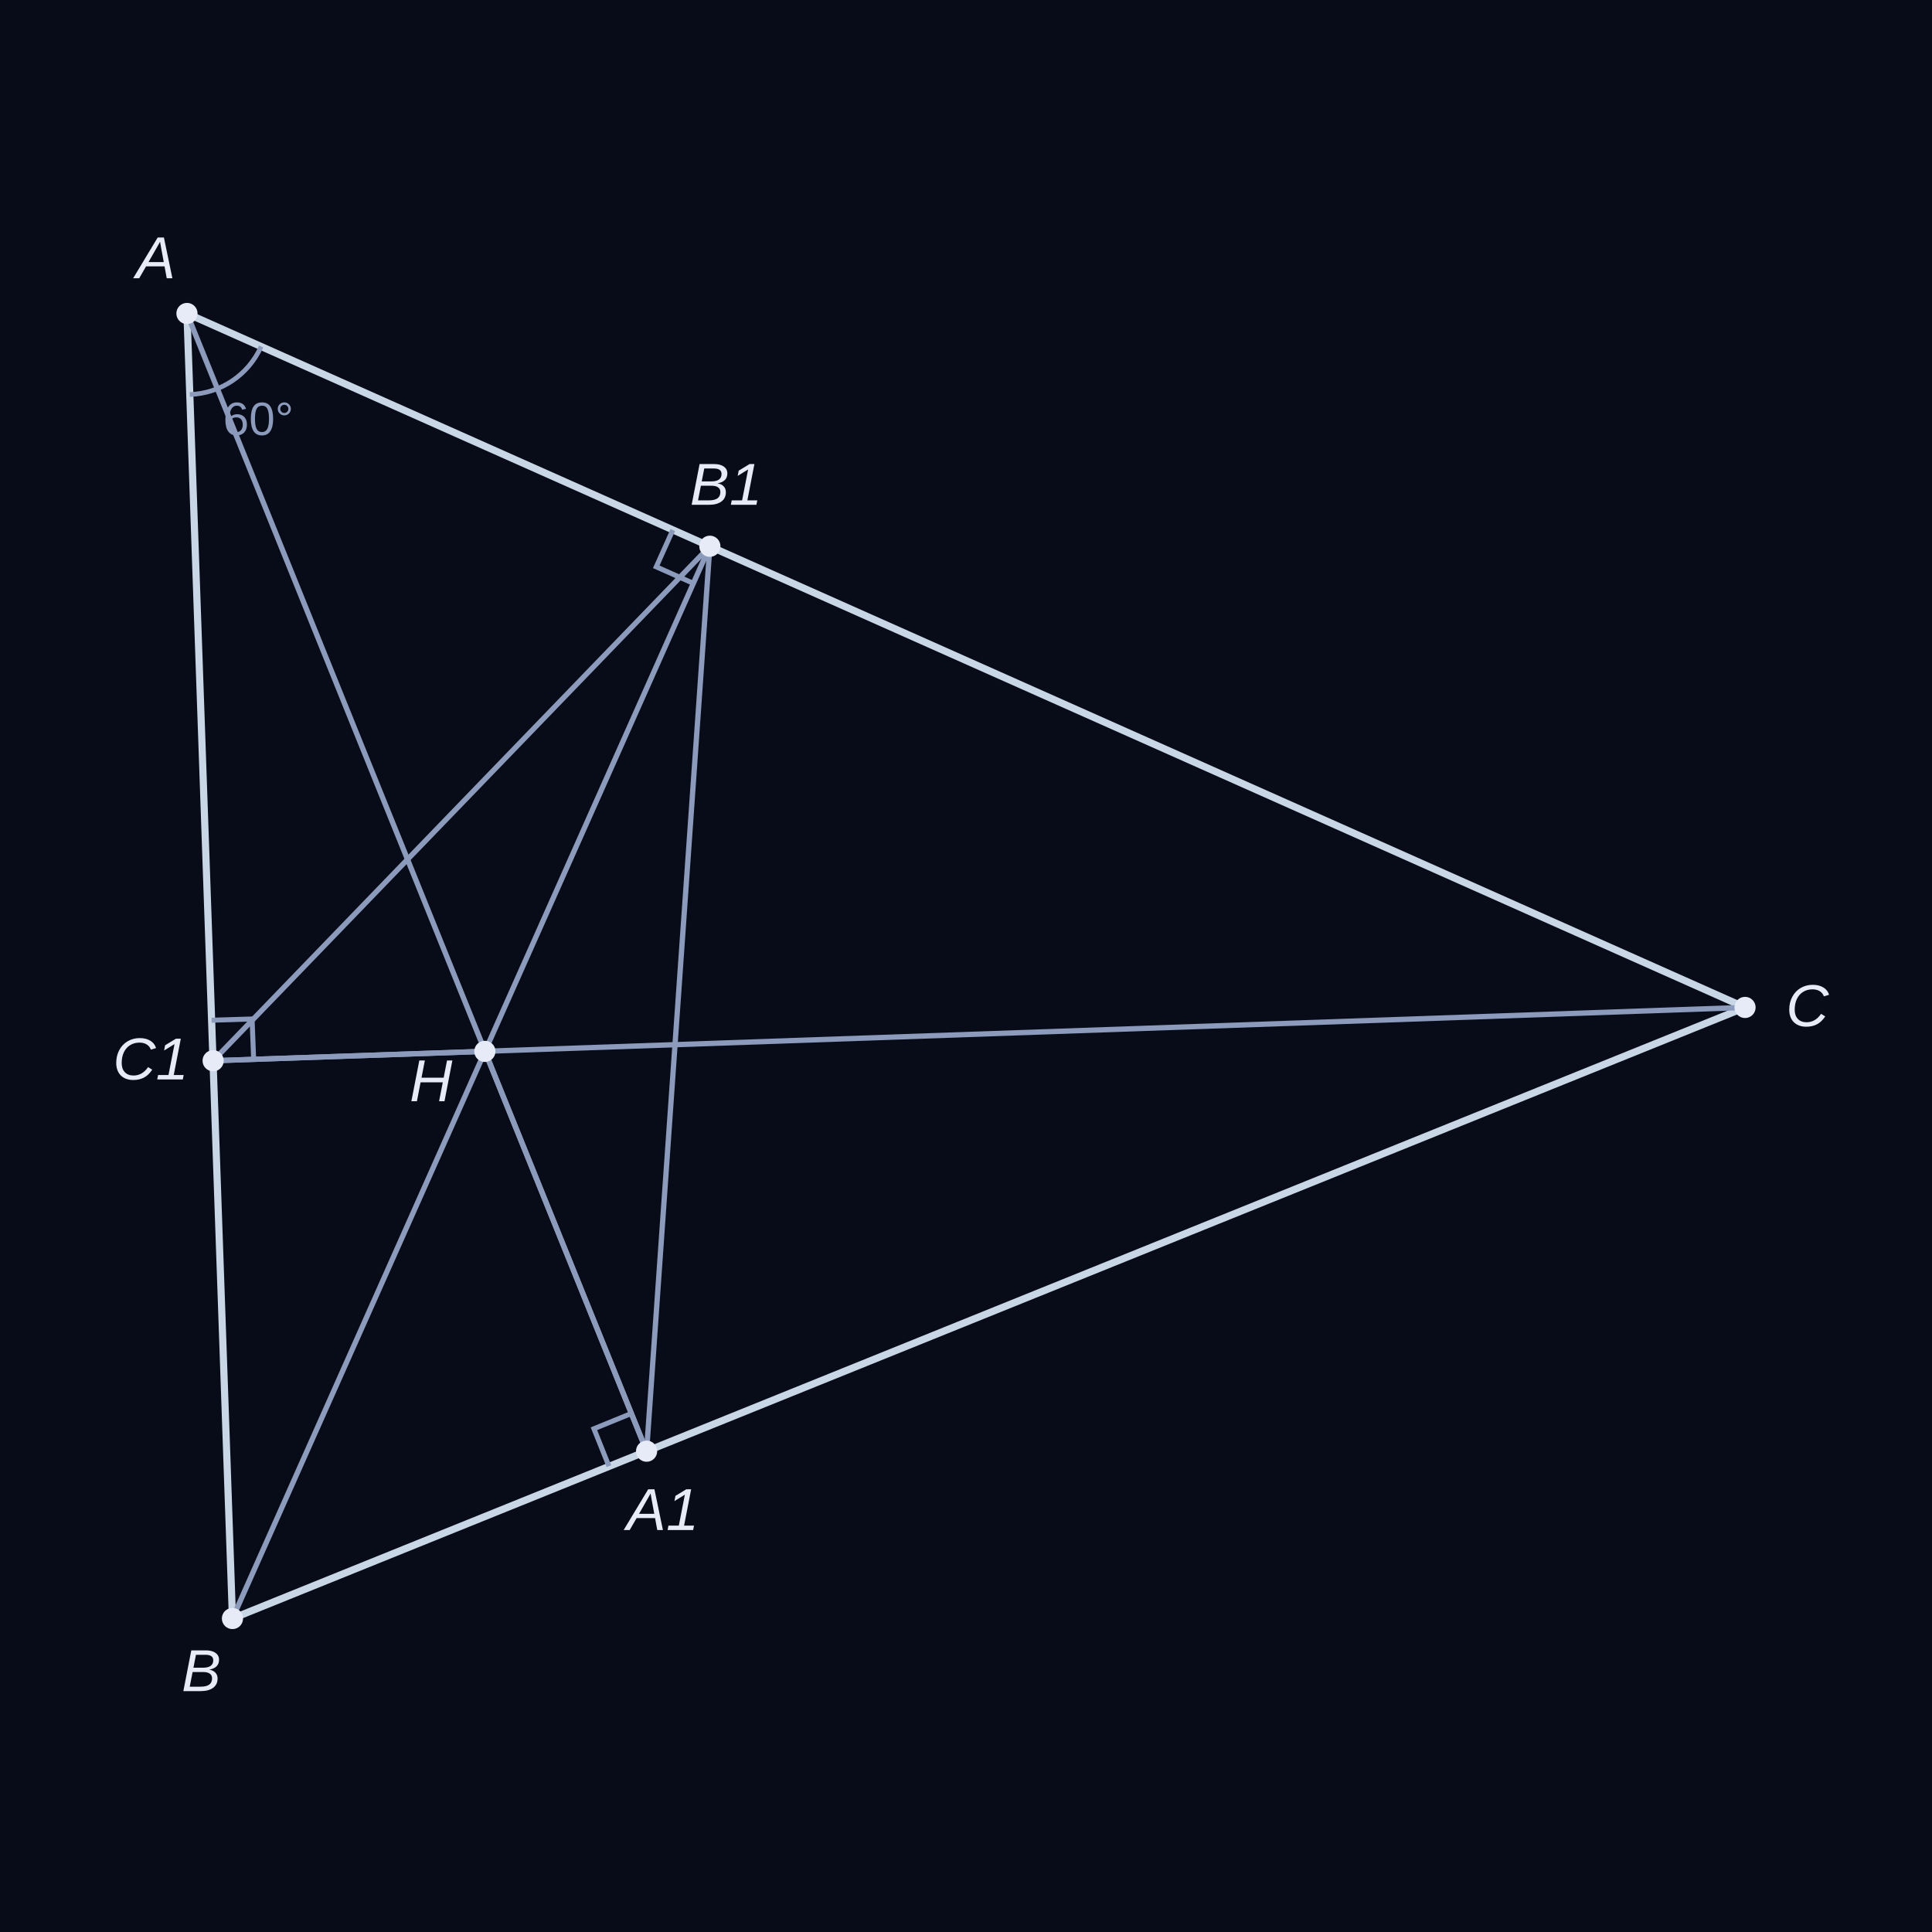
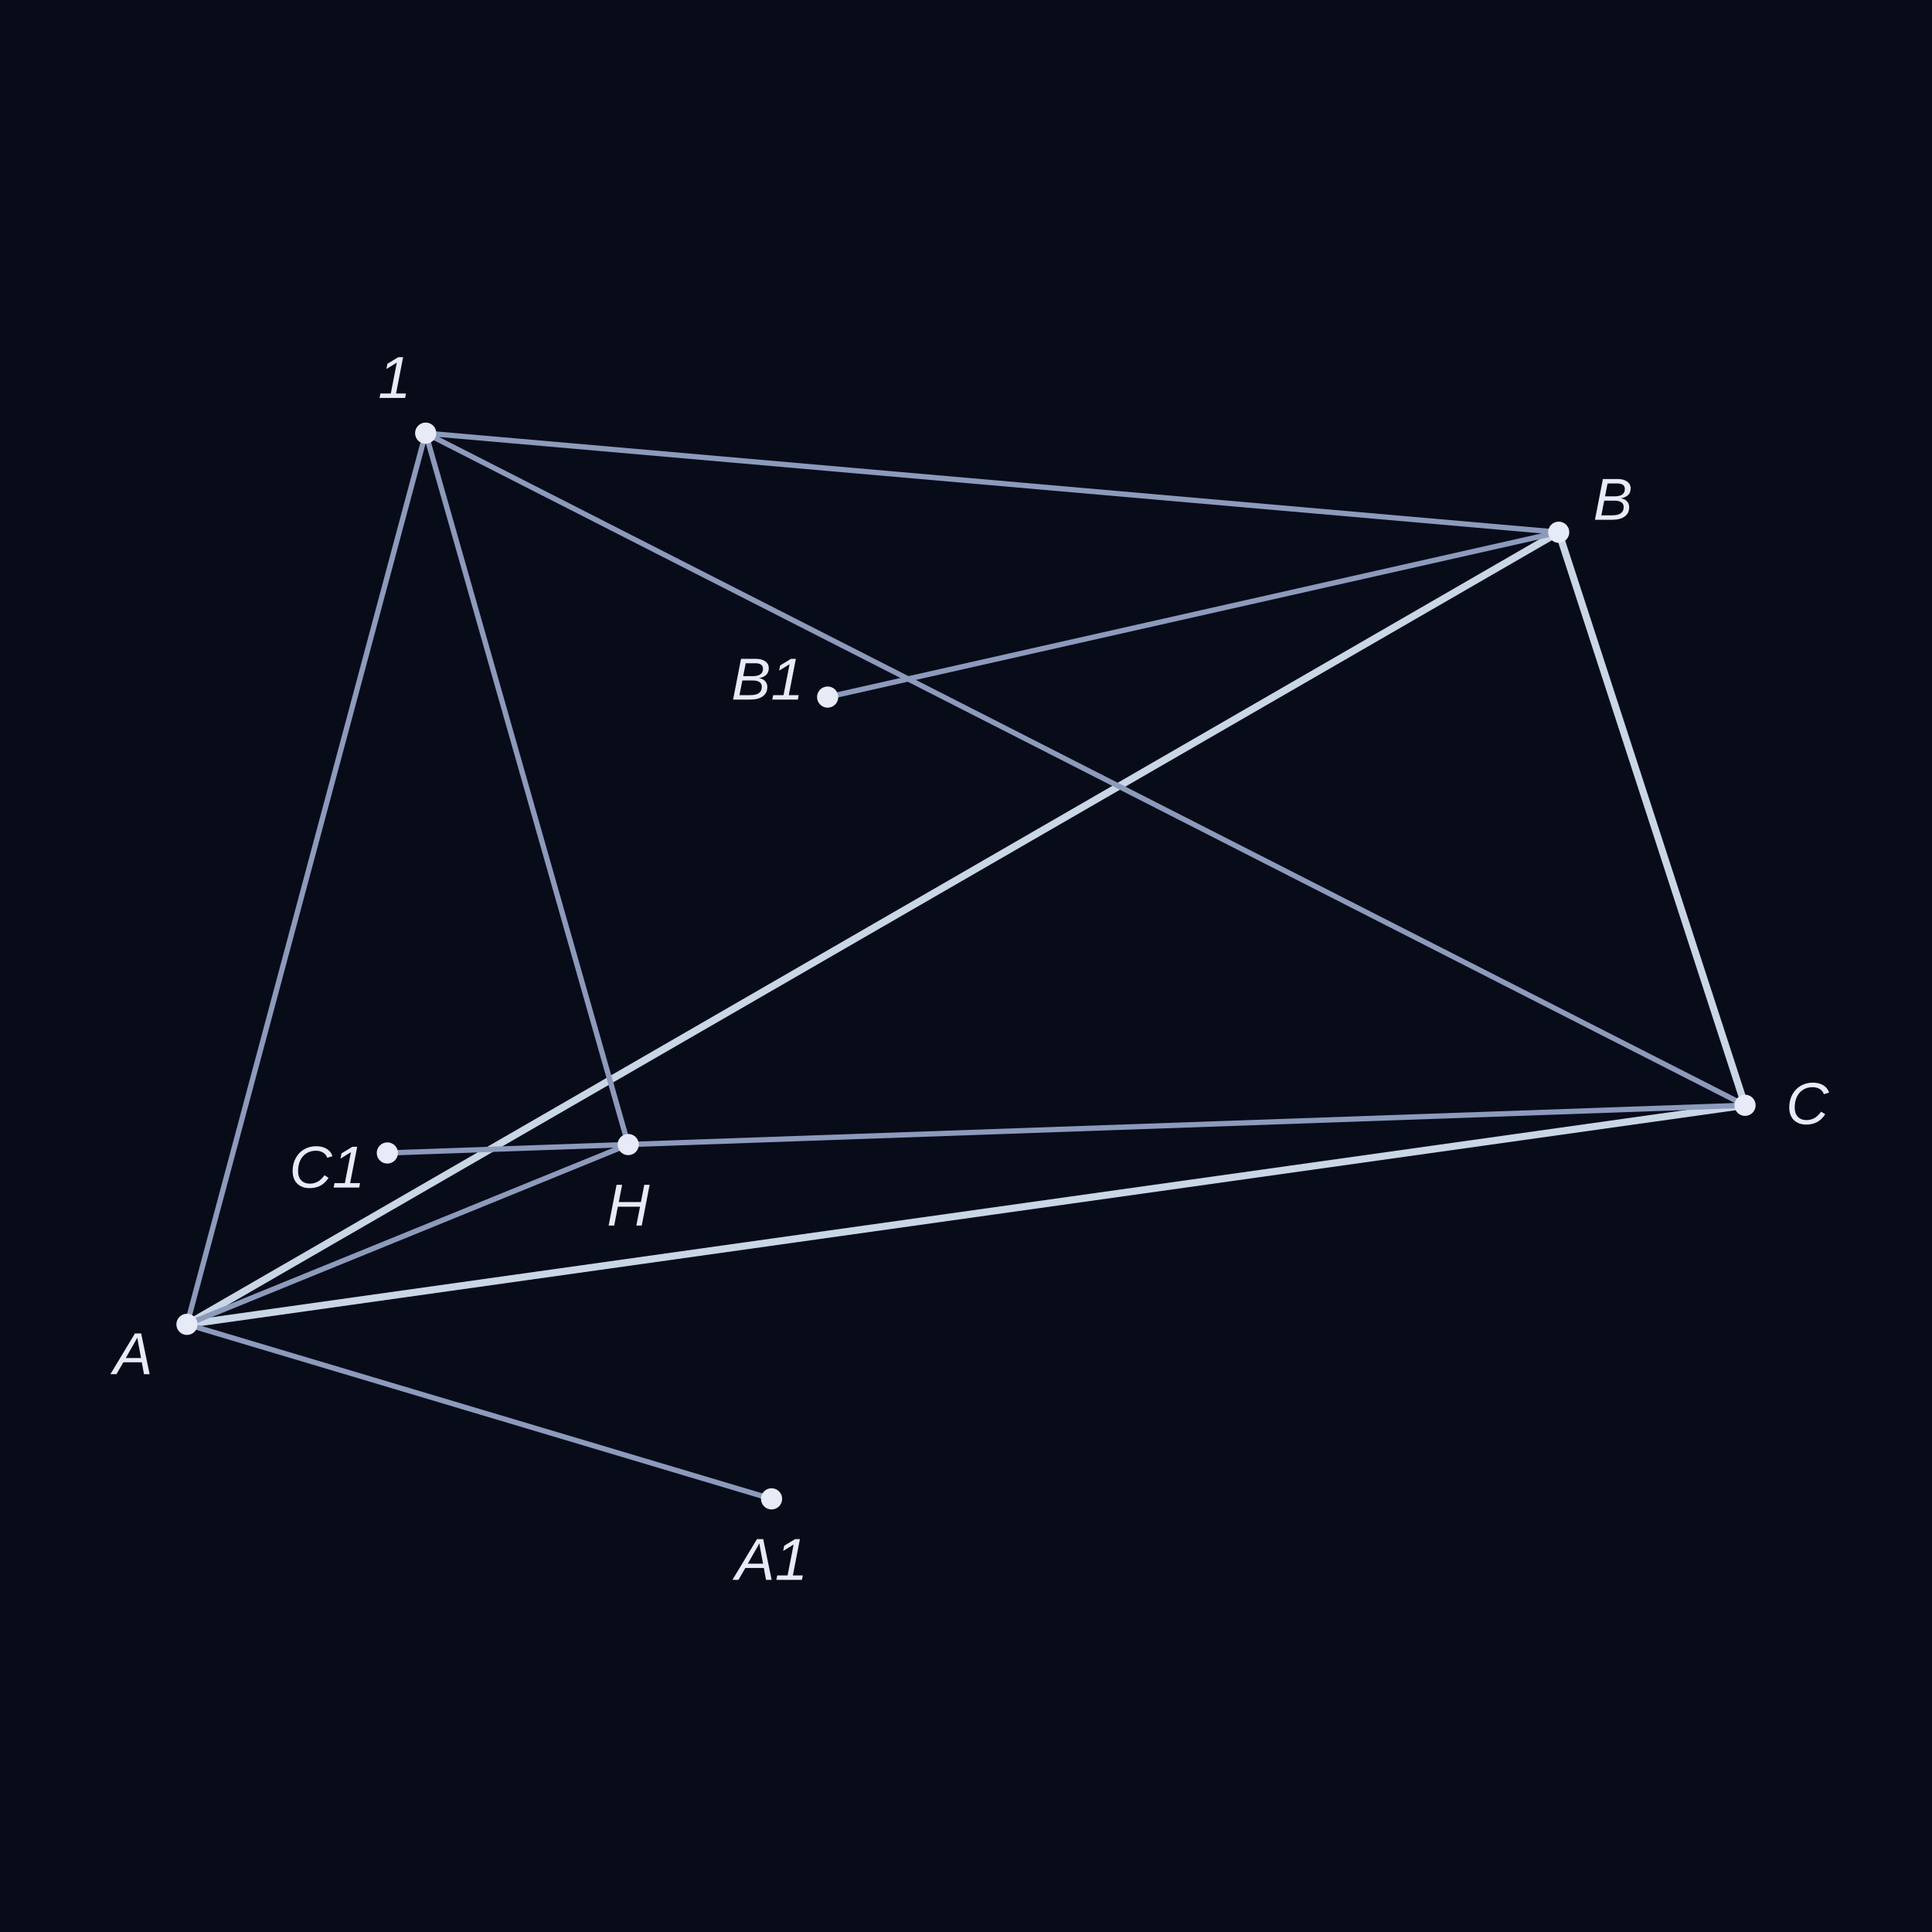
<svg xmlns="http://www.w3.org/2000/svg" width="620" height="620" viewBox="0 0 620 620">
  <style>text{font-family:system-ui,-apple-system,"Segoe UI",Arial,sans-serif}</style>
  <rect width="620" height="620" fill="#070C18" />
-   <polygon points="60.0,100.6 74.6,519.4 560.0,323.3" fill="none" stroke="#C8D6E5" stroke-width="2.3" stroke-linejoin="round" />
-   <line x1="60.0" y1="100.6" x2="207.5" y2="465.7" stroke="#8C9ABC" stroke-width="1.7" stroke-linecap="round" />
-   <line x1="74.6" y1="519.4" x2="227.8" y2="175.3" stroke="#8C9ABC" stroke-width="1.7" stroke-linecap="round" />
-   <line x1="560.0" y1="323.3" x2="68.4" y2="340.4" stroke="#8C9ABC" stroke-width="1.7" stroke-linecap="round" />
-   <line x1="207.5" y1="465.7" x2="227.8" y2="175.3" stroke="#8C9ABC" stroke-width="1.7" stroke-linecap="round" />
-   <line x1="227.8" y1="175.3" x2="68.4" y2="340.4" stroke="#8C9ABC" stroke-width="1.7" stroke-linecap="round" />
-   <line x1="68.4" y1="340.4" x2="155.6" y2="337.4" stroke="#8C9ABC" stroke-width="1.7" stroke-linecap="round" />
-   <line x1="155.6" y1="337.4" x2="207.5" y2="465.7" stroke="#8C9ABC" stroke-width="1.7" stroke-linecap="round" />
-   <polyline points="202.6,453.6 190.6,458.5 195.4,470.5" fill="none" stroke="#8C9ABC" stroke-width="1.6" />
-   <polyline points="222.5,187.2 210.6,181.9 215.9,170.1" fill="none" stroke="#8C9ABC" stroke-width="1.6" />
-   <polyline points="81.4,340.0 80.9,327.0 67.9,327.4" fill="none" stroke="#8C9ABC" stroke-width="1.6" />
-   <path d="M 83.8 111.2 A 26 26 0 0 1 60.9 126.6" fill="none" stroke="#8C9ABC" stroke-width="1.5" />
-   <text x="82.9" y="139.6" fill="#8C9ABC" font-size="15" text-anchor="middle">60°</text>
-   <circle cx="60.0" cy="100.6" r="3.4" fill="#E6EBF7" />
-   <text x="50.0" y="89.3" fill="#E6EBF7" font-size="19" font-style="italic" text-anchor="middle">A</text>
-   <circle cx="74.6" cy="519.4" r="3.4" fill="#E6EBF7" />
-   <text x="64.6" y="542.7" fill="#E6EBF7" font-size="19" font-style="italic" text-anchor="middle">B</text>
-   <circle cx="560.0" cy="323.3" r="3.4" fill="#E6EBF7" />
-   <text x="580.0" y="329.3" fill="#E6EBF7" font-size="19" font-style="italic" text-anchor="middle">C</text>
-   <circle cx="207.5" cy="465.7" r="3.4" fill="#E6EBF7" />
-   <text x="212.7" y="491.0" fill="#E6EBF7" font-size="19" font-style="italic" text-anchor="middle">A1</text>
-   <circle cx="227.8" cy="175.3" r="3.4" fill="#E6EBF7" />
-   <text x="233.0" y="162.0" fill="#E6EBF7" font-size="19" font-style="italic" text-anchor="middle">B1</text>
-   <circle cx="68.4" cy="340.4" r="3.4" fill="#E6EBF7" />
-   <text x="48.4" y="346.4" fill="#E6EBF7" font-size="19" font-style="italic" text-anchor="middle">C1</text>
-   <circle cx="155.6" cy="337.4" r="3.4" fill="#E6EBF7" />
-   <text x="138.3" y="353.4" fill="#E6EBF7" font-size="19" font-style="italic" text-anchor="middle">H</text>
+   <polygon points="60.0,425.0 500.2,170.8 560.0,354.7" fill="none" stroke="#C8D6E5" stroke-width="2.3" stroke-linejoin="round" />
+   <polygon points="60.0,425.0 136.6,139.0 500.2,170.8 136.6,139.0 560.0,354.7 136.6,139.0 201.6,367.3" fill="none" stroke="#8C9ABC" stroke-width="1.7" stroke-linejoin="round" />
+   <line x1="60.0" y1="425.0" x2="247.6" y2="481.0" stroke="#8C9ABC" stroke-width="1.7" stroke-linecap="round" />
+   <line x1="500.2" y1="170.8" x2="265.6" y2="223.7" stroke="#8C9ABC" stroke-width="1.7" stroke-linecap="round" />
+   <line x1="560.0" y1="354.7" x2="124.3" y2="370.0" stroke="#8C9ABC" stroke-width="1.7" stroke-linecap="round" />
+   <circle cx="60.0" cy="425.0" r="3.4" fill="#E6EBF7" />
+   <text x="42.7" y="441.0" fill="#E6EBF7" font-size="19" font-style="italic" text-anchor="middle">A</text>
+   <circle cx="500.2" cy="170.8" r="3.4" fill="#E6EBF7" />
+   <text x="517.6" y="166.8" fill="#E6EBF7" font-size="19" font-style="italic" text-anchor="middle">B</text>
+   <circle cx="560.0" cy="354.7" r="3.4" fill="#E6EBF7" />
+   <text x="580.0" y="360.7" fill="#E6EBF7" font-size="19" font-style="italic" text-anchor="middle">C</text>
+   <circle cx="247.6" cy="481.0" r="3.4" fill="#E6EBF7" />
+   <text x="247.6" y="507.0" fill="#E6EBF7" font-size="19" font-style="italic" text-anchor="middle">A1</text>
+   <circle cx="265.6" cy="223.7" r="3.4" fill="#E6EBF7" />
+   <text x="246.3" y="224.5" fill="#E6EBF7" font-size="19" font-style="italic" text-anchor="middle">B1</text>
+   <circle cx="124.3" cy="370.0" r="3.4" fill="#E6EBF7" />
+   <text x="105.0" y="381.1" fill="#E6EBF7" font-size="19" font-style="italic" text-anchor="middle">C1</text>
+   <circle cx="201.6" cy="367.3" r="3.4" fill="#E6EBF7" />
+   <text x="201.6" y="393.3" fill="#E6EBF7" font-size="19" font-style="italic" text-anchor="middle">H</text>
+   <circle cx="136.6" cy="139.0" r="3.4" fill="#E6EBF7" />
+   <text x="126.6" y="127.7" fill="#E6EBF7" font-size="19" font-style="italic" text-anchor="middle">1</text>
</svg>
